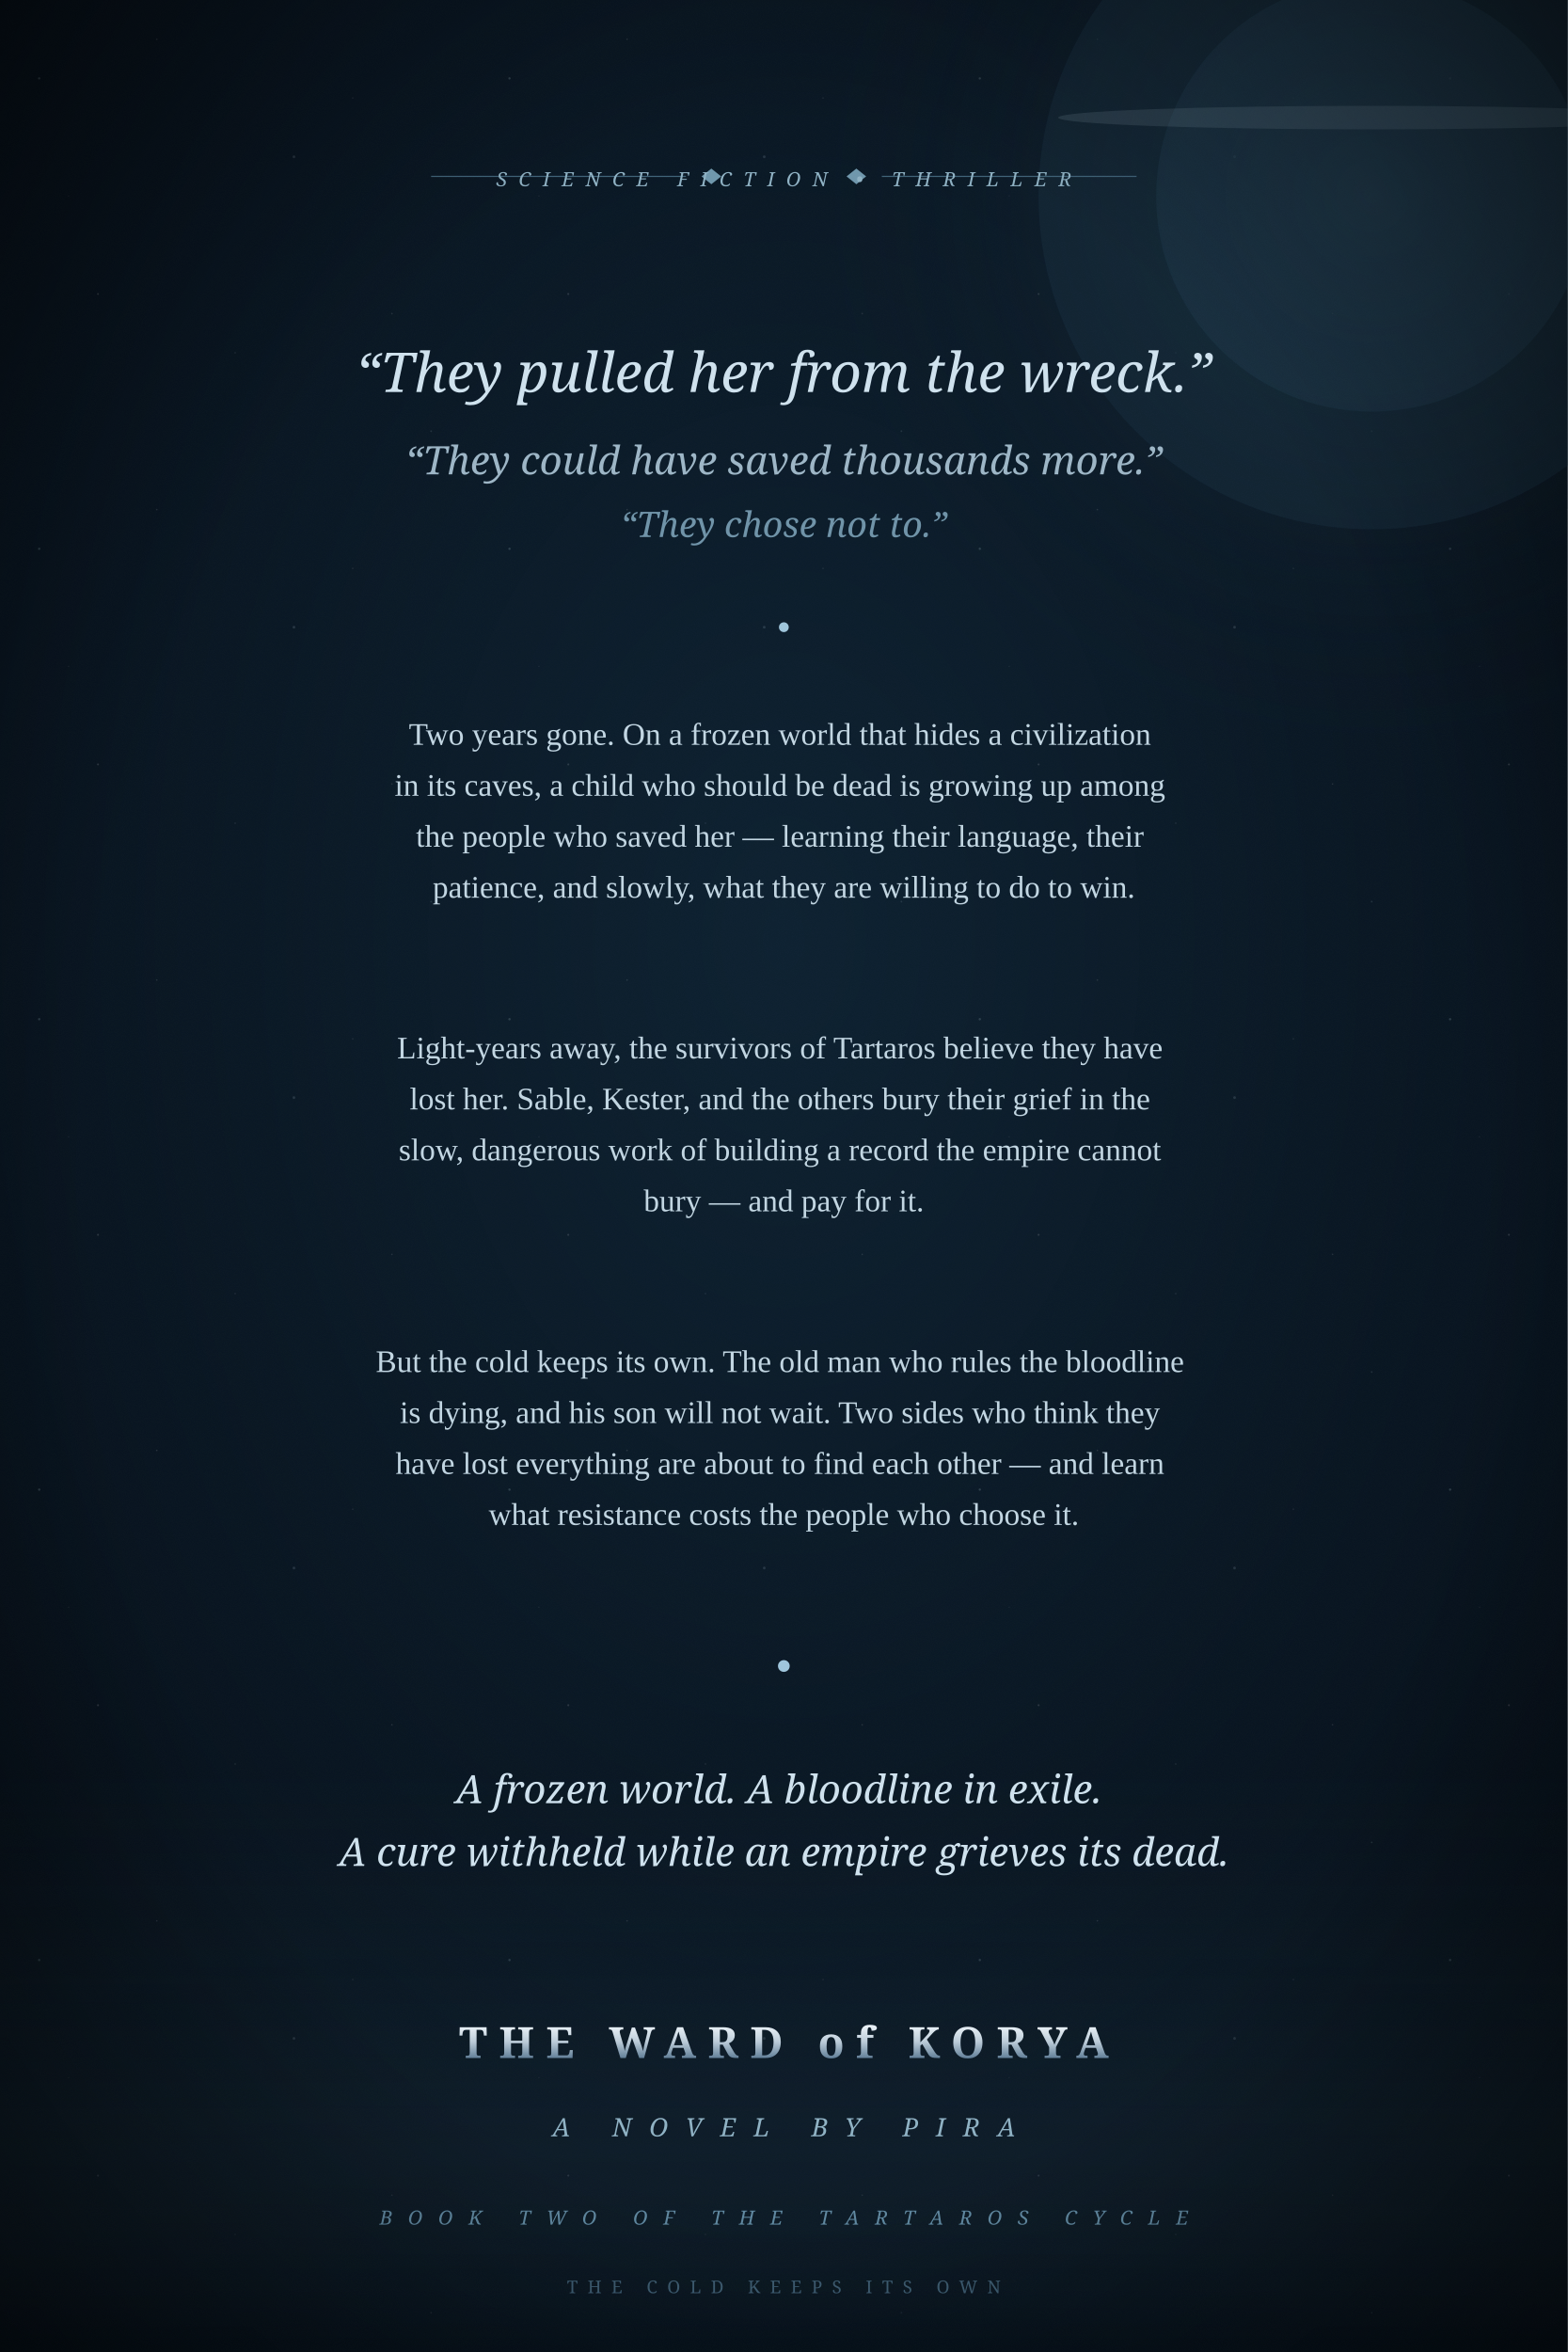
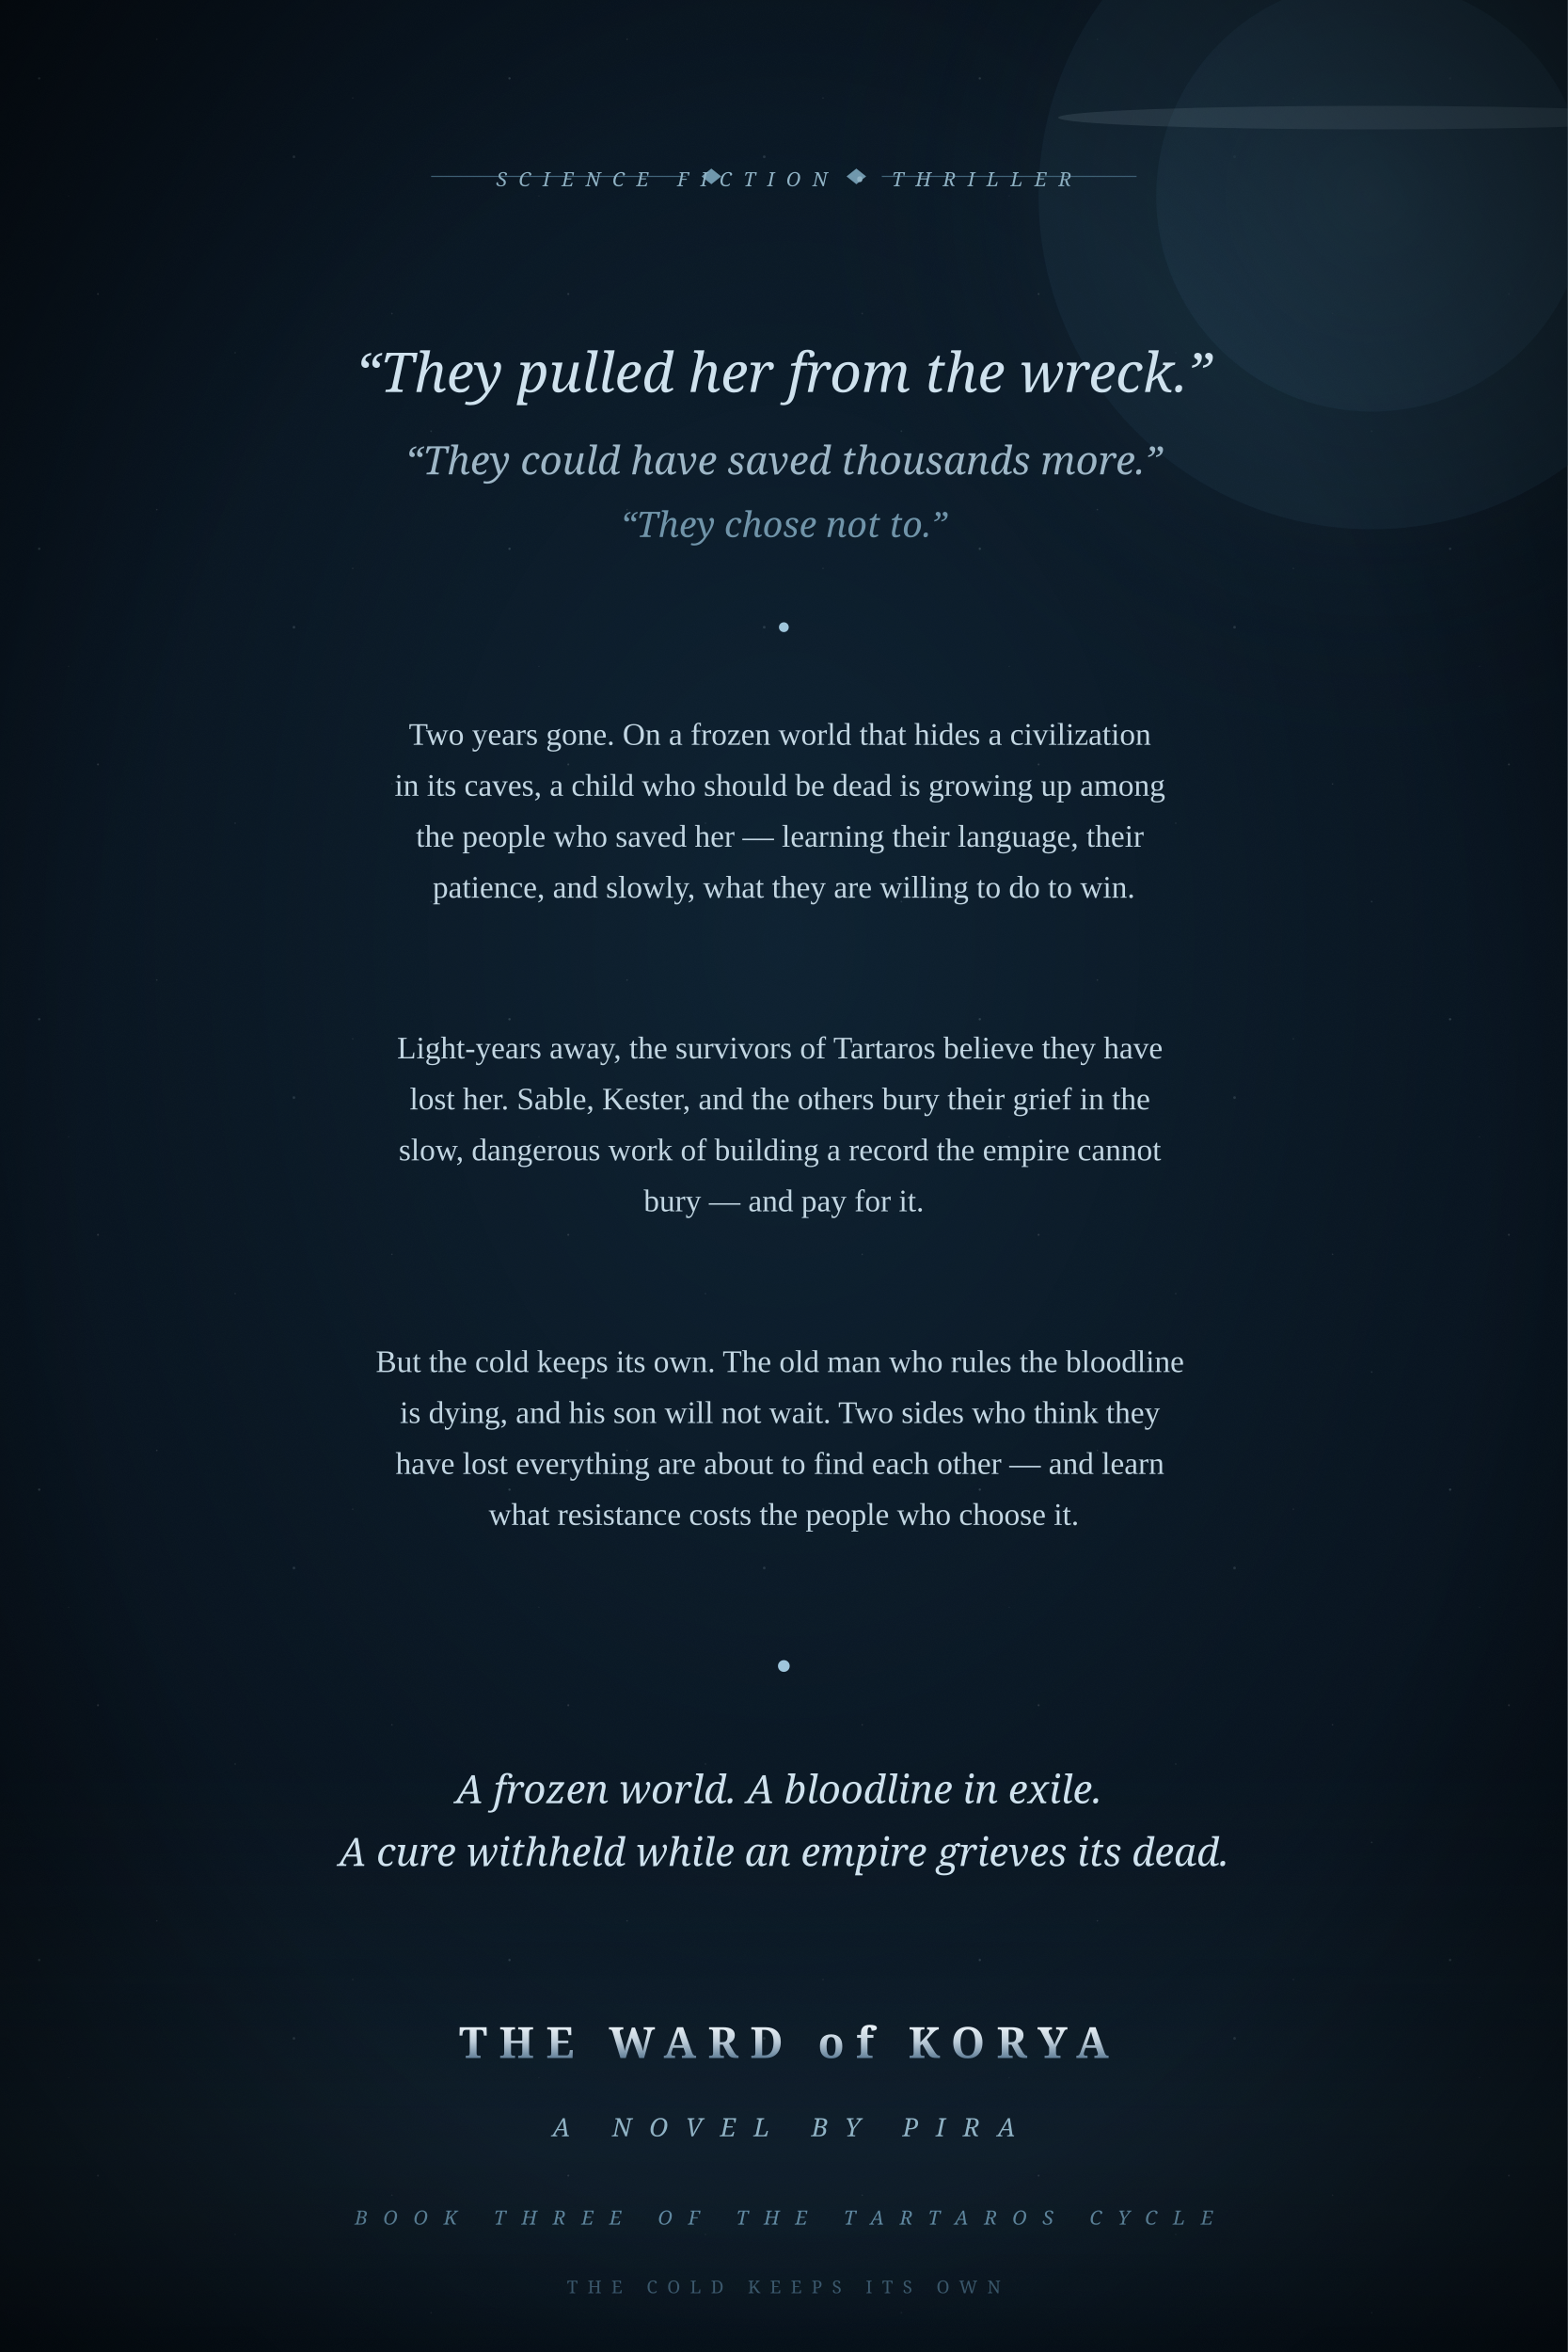
<svg xmlns="http://www.w3.org/2000/svg" viewBox="0 0 800 1200" preserveAspectRatio="xMidYMid slice">
  <defs>
    <radialGradient id="spaceBg" cx="50%" cy="40%" r="90%">
      <stop offset="0%" stop-color="#0c2030" />
      <stop offset="50%" stop-color="#07131f" />
      <stop offset="100%" stop-color="#02060a" />
    </radialGradient>
    <linearGradient id="horizonGlow" x1="0%" y1="0%" x2="0%" y2="100%">
      <stop offset="0%" stop-color="#1a3a4a" stop-opacity="0" />
      <stop offset="60%" stop-color="#2a4a60" stop-opacity="0.16" />
      <stop offset="100%" stop-color="#04101a" stop-opacity="0.4" />
    </linearGradient>
    <radialGradient id="distantWorld" cx="50%" cy="50%" r="50%">
      <stop offset="0%" stop-color="#4a7088" stop-opacity="0.5" />
      <stop offset="60%" stop-color="#1a3040" stop-opacity="0.25" />
      <stop offset="100%" stop-color="#0a1620" stop-opacity="0" />
    </radialGradient>
    <linearGradient id="iceAccent" x1="0%" y1="0%" x2="100%" y2="0%">
      <stop offset="0%" stop-color="#3a5d72" stop-opacity="0" />
      <stop offset="50%" stop-color="#9fc6dc" />
      <stop offset="100%" stop-color="#3a5d72" stop-opacity="0" />
    </linearGradient>
    <linearGradient id="titleFill" x1="0%" y1="0%" x2="0%" y2="100%">
      <stop offset="0%" stop-color="#eef5fa" />
      <stop offset="50%" stop-color="#bcccd8" />
      <stop offset="100%" stop-color="#5f7d96" />
    </linearGradient>
    <filter id="grain" x="0%" y="0%" width="100%" height="100%">
      <feTurbulence type="fractalNoise" baseFrequency="2.2" numOctaves="3" seed="29" />
      <feColorMatrix values="0 0 0 0 0.42                              0 0 0 0 0.55                              0 0 0 0 0.66                              0 0 0 0.06 0" />
    </filter>
    <pattern id="stars" x="0" y="0" width="240" height="240" patternUnits="userSpaceOnUse">
      <circle cx="20" cy="40" r="0.6" fill="#dff" opacity="0.4" />
      <circle cx="80" cy="20" r="0.4" fill="#fff" opacity="0.3" />
      <circle cx="150" cy="80" r="0.7" fill="#cfe6f4" opacity="0.35" />
      <circle cx="200" cy="160" r="0.4" fill="#fff" opacity="0.28" />
      <circle cx="50" cy="150" r="0.5" fill="#fff" opacity="0.35" />
      <circle cx="120" cy="180" r="0.4" fill="#cfe6f4" opacity="0.28" />
      <circle cx="35" cy="100" r="0.3" fill="#fff" opacity="0.22" />
      <circle cx="180" cy="50" r="0.35" fill="#fff" opacity="0.28" />
      <circle cx="220" cy="220" r="0.45" fill="#dff" opacity="0.3" />
    </pattern>
  </defs>
  <rect width="800" height="1200" fill="url(#spaceBg)" />
  <rect width="800" height="1200" fill="url(#stars)" opacity="0.4" />
  <circle cx="700" cy="100" r="280" fill="url(#distantWorld)" opacity="0.6" />
  <circle cx="700" cy="100" r="170" fill="#16303f" opacity="0.4" />
  <circle cx="700" cy="100" r="110" fill="#204153" opacity="0.3" />
  <ellipse cx="700" cy="60" rx="160" ry="6" fill="#cfe0ea" opacity="0.12" />
  <rect x="0" y="900" width="800" height="300" fill="url(#horizonGlow)" />
  <g transform="translate(400, 90)">
    <line x1="-180" y1="0" x2="-50" y2="0" stroke="#3f6378" stroke-width="0.6" />
    <line x1="50" y1="0" x2="180" y2="0" stroke="#3f6378" stroke-width="0.6" />
    <g fill="#6f97ac">
      <path d="M -42 0 L -37 -4 L -32 0 L -37 4 Z" />
      <path d="M 42 0 L 37 -4 L 32 0 L 37 4 Z" />
    </g>
    <text x="0" y="5" text-anchor="middle" font-family="Georgia, serif" font-size="10" font-style="italic" letter-spacing="6" fill="#8fb2c4">SCIENCE FICTION • THRILLER</text>
  </g>
  <g transform="translate(400, 200)">
    <text x="0" y="0" text-anchor="middle" font-family="Georgia, serif" font-size="28" font-style="italic" fill="#cfe2ee" font-weight="300">
      <tspan x="0" dy="0">“They pulled her from the wreck.”</tspan>
    </text>
    <text x="0" y="42" text-anchor="middle" font-family="Georgia, serif" font-size="20" font-style="italic" fill="#9db6c6" font-weight="300">
      <tspan x="0" dy="0">“They could have saved thousands more.”</tspan>
    </text>
    <text x="0" y="74" text-anchor="middle" font-family="Georgia, serif" font-size="18" font-style="italic" fill="#6f93a8" font-weight="300">
      <tspan x="0" dy="0">“They chose not to.”</tspan>
    </text>
  </g>
  <g transform="translate(400, 320)">
    <line x1="-100" y1="0" x2="-15" y2="0" stroke="url(#iceAccent)" stroke-width="0.8" />
    <circle cx="0" cy="0" r="2.5" fill="#9fc6dc" />
    <line x1="15" y1="0" x2="100" y2="0" stroke="url(#iceAccent)" stroke-width="0.8" />
  </g>
  <g transform="translate(400, 380)" font-family="Georgia, 'Times New Roman', serif" fill="#c2d6e2">
    <text x="0" y="0" text-anchor="middle" font-size="16">
      <tspan x="0" dy="0">Two years gone. On a frozen world that hides a civilization</tspan>
      <tspan x="0" dy="26">in its caves, a child who should be dead is growing up among</tspan>
      <tspan x="0" dy="26">the people who saved her — learning their language, their</tspan>
      <tspan x="0" dy="26">patience, and slowly, what they are willing to do to win.</tspan>
    </text>
    <text x="0" y="160" text-anchor="middle" font-size="16">
      <tspan x="0" dy="0">Light-years away, the survivors of Tartaros believe they have</tspan>
      <tspan x="0" dy="26">lost her. Sable, Kester, and the others bury their grief in the</tspan>
      <tspan x="0" dy="26">slow, dangerous work of building a record the empire cannot</tspan>
      <tspan x="0" dy="26">bury — and pay for it.</tspan>
    </text>
    <text x="0" y="320" text-anchor="middle" font-size="16">
      <tspan x="0" dy="0">But the cold keeps its own. The old man who rules the bloodline</tspan>
      <tspan x="0" dy="26">is dying, and his son will not wait. Two sides who think they</tspan>
      <tspan x="0" dy="26">have lost everything are about to find each other — and learn</tspan>
      <tspan x="0" dy="26">what resistance costs the people who choose it.</tspan>
    </text>
  </g>
  <g transform="translate(400, 850)">
    <line x1="-180" y1="0" x2="-15" y2="0" stroke="url(#iceAccent)" stroke-width="0.8" />
    <circle cx="0" cy="0" r="3" fill="#9fc6dc" />
    <line x1="15" y1="0" x2="180" y2="0" stroke="url(#iceAccent)" stroke-width="0.8" />
  </g>
  <g transform="translate(400, 920)">
    <text x="0" y="0" text-anchor="middle" font-family="Georgia, serif" font-size="20" font-style="italic" fill="#cfe2ee">
      <tspan x="0" dy="0">A frozen world. A bloodline in exile.</tspan>
      <tspan x="0" dy="32">A cure withheld while an empire grieves its dead.</tspan>
    </text>
  </g>
  <g transform="translate(400, 1050)">
    <text x="0" y="0" text-anchor="middle" font-family="'Trajan Pro', 'Cinzel', Georgia, serif" font-size="22" letter-spacing="6" fill="url(#titleFill)" font-weight="900">THE WARD of KORYA</text>
  </g>
  <text x="400" y="1090" text-anchor="middle" font-family="Georgia, serif" font-size="13" letter-spacing="9" fill="#8fb2c4" font-style="italic">A NOVEL BY PIRA</text>
-   <text x="400" y="1135" text-anchor="middle" font-family="Georgia, serif" font-size="10" letter-spacing="8" fill="#5f88a0" font-style="italic">BOOK TWO OF THE TARTAROS CYCLE</text>
+   <text x="400" y="1135" text-anchor="middle" font-family="Georgia, serif" font-size="10" letter-spacing="8" fill="#5f88a0" font-style="italic">BOOK THREE OF THE TARTAROS CYCLE</text>
  <text x="400" y="1170" text-anchor="middle" font-family="Georgia, serif" font-size="9" letter-spacing="5" fill="#42647a" opacity="0.9">THE COLD KEEPS ITS OWN</text>
  <rect width="800" height="1200" filter="url(#grain)" opacity="0.5" />
  <radialGradient id="vignette" cx="50%" cy="50%" r="80%">
    <stop offset="55%" stop-color="#000" stop-opacity="0" />
    <stop offset="100%" stop-color="#000" stop-opacity="0.65" />
  </radialGradient>
  <rect width="800" height="1200" fill="url(#vignette)" />
</svg>
